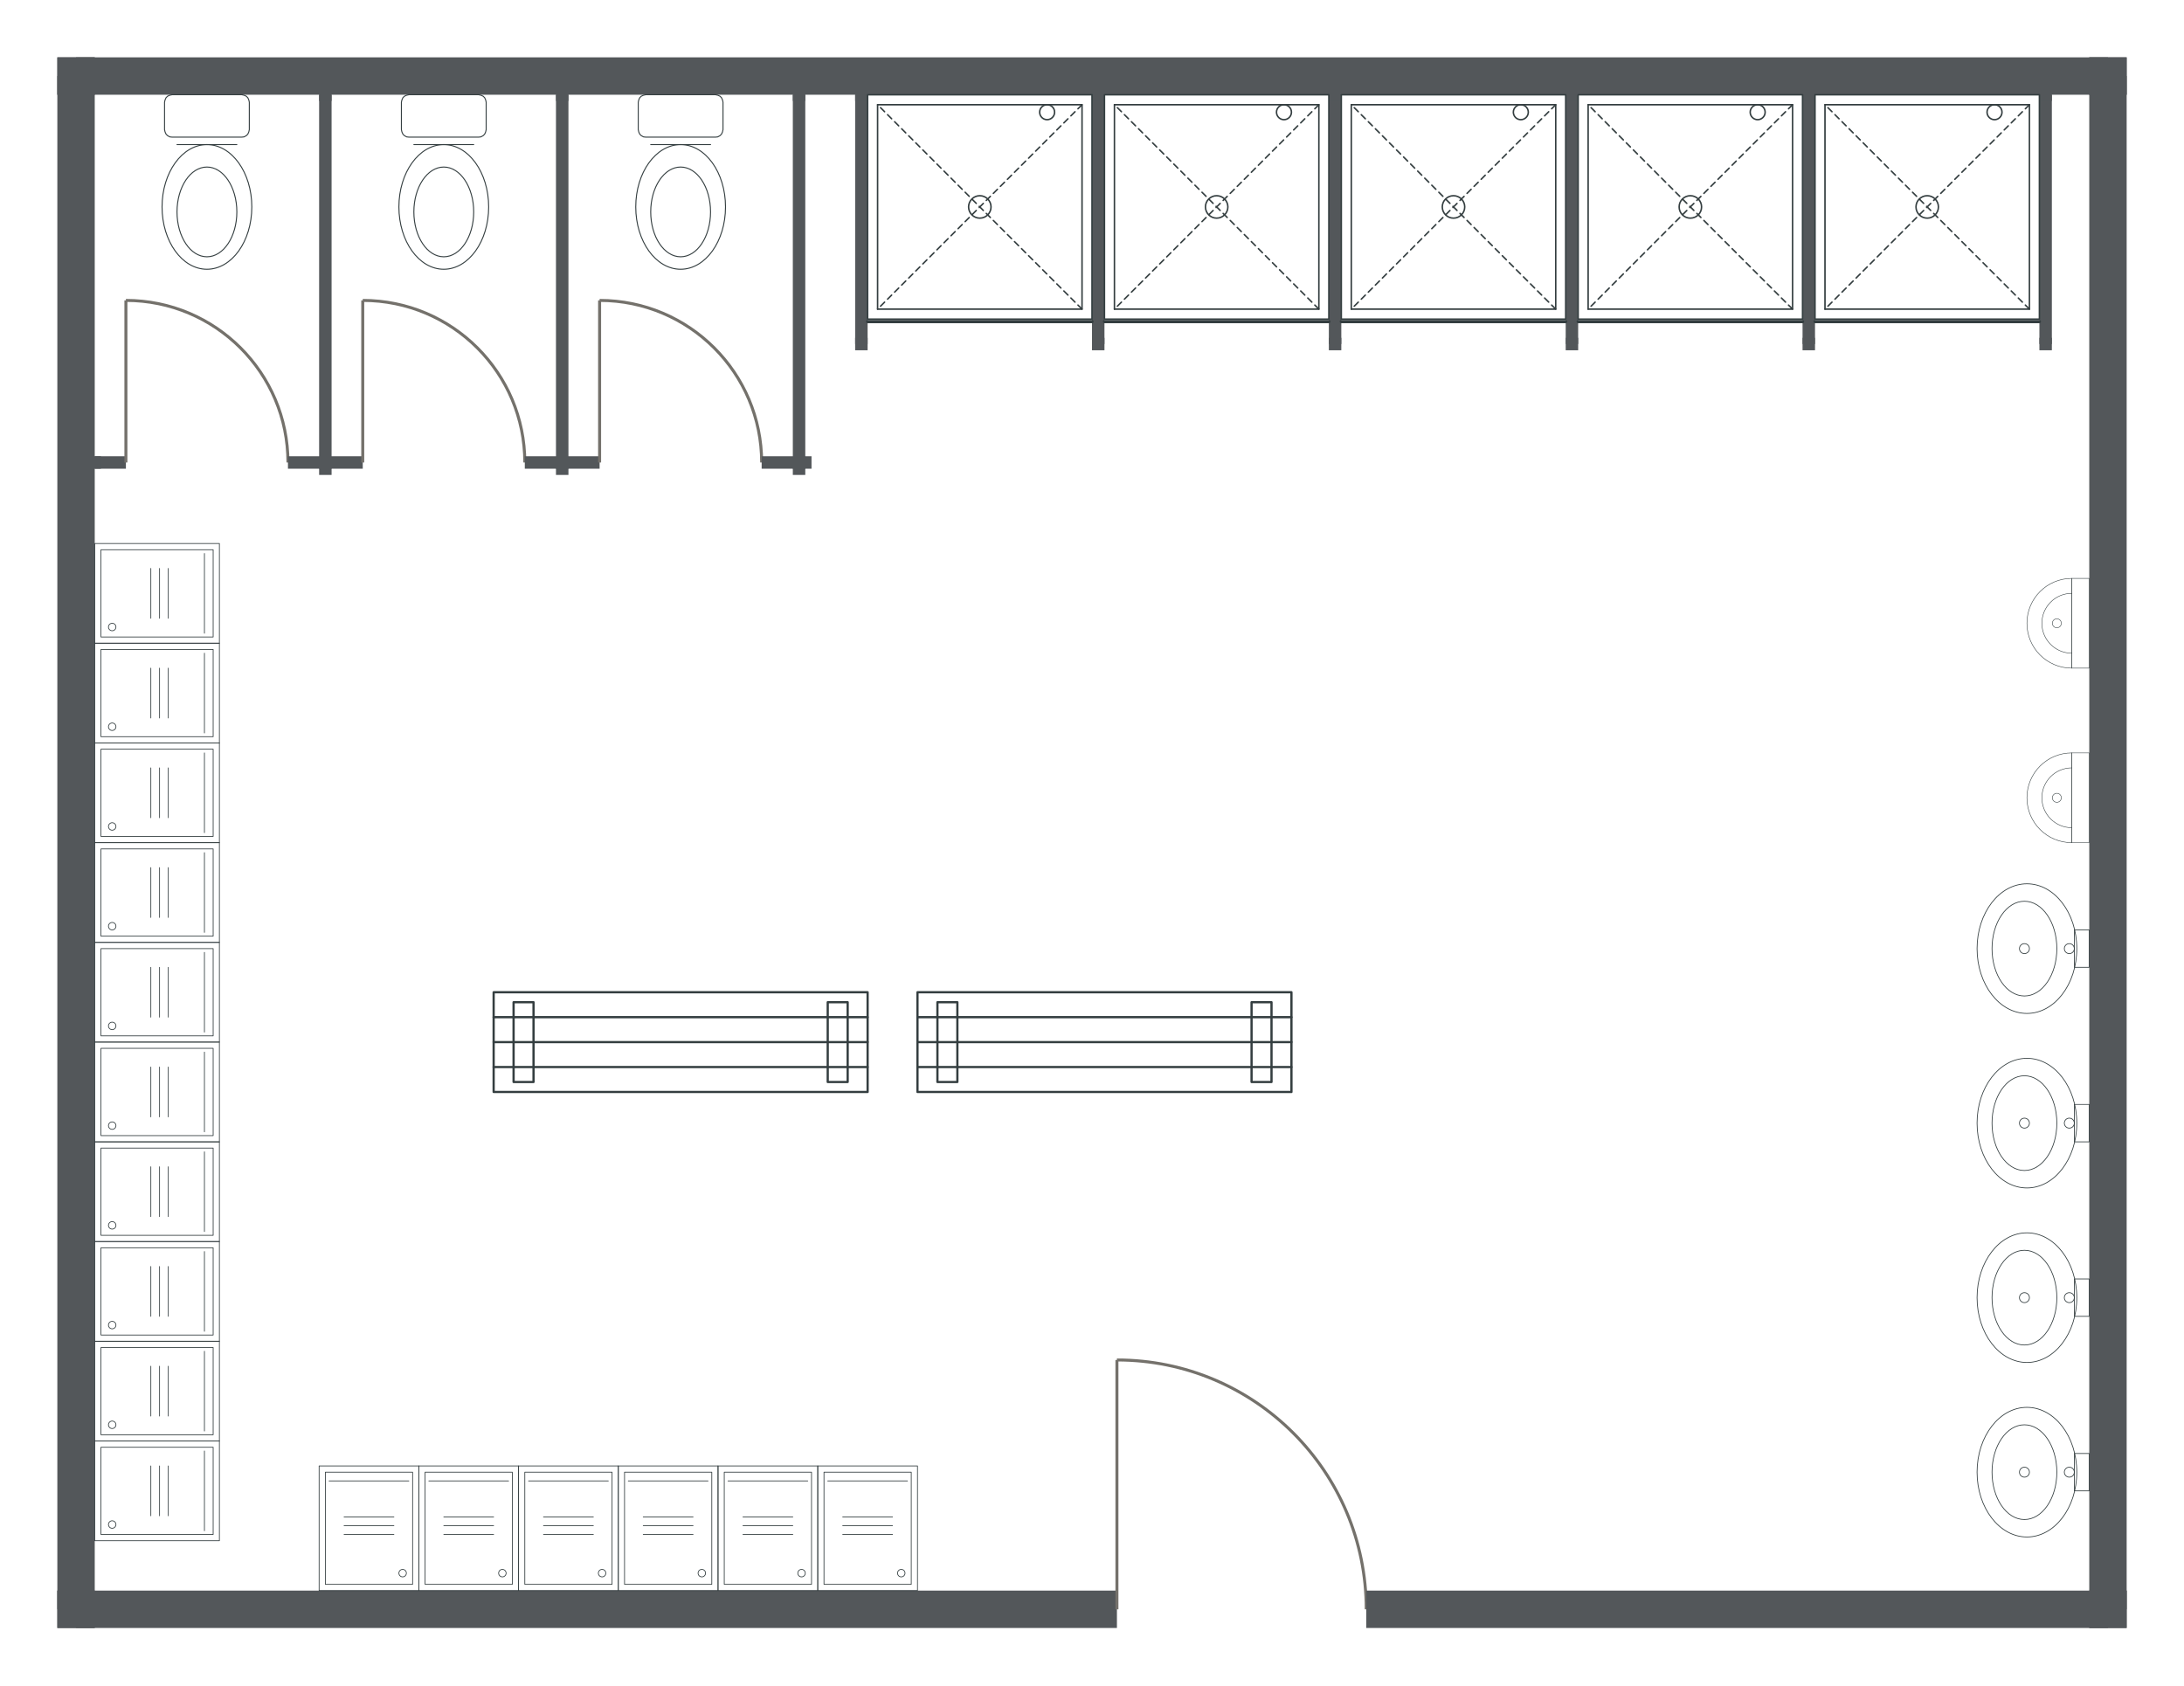
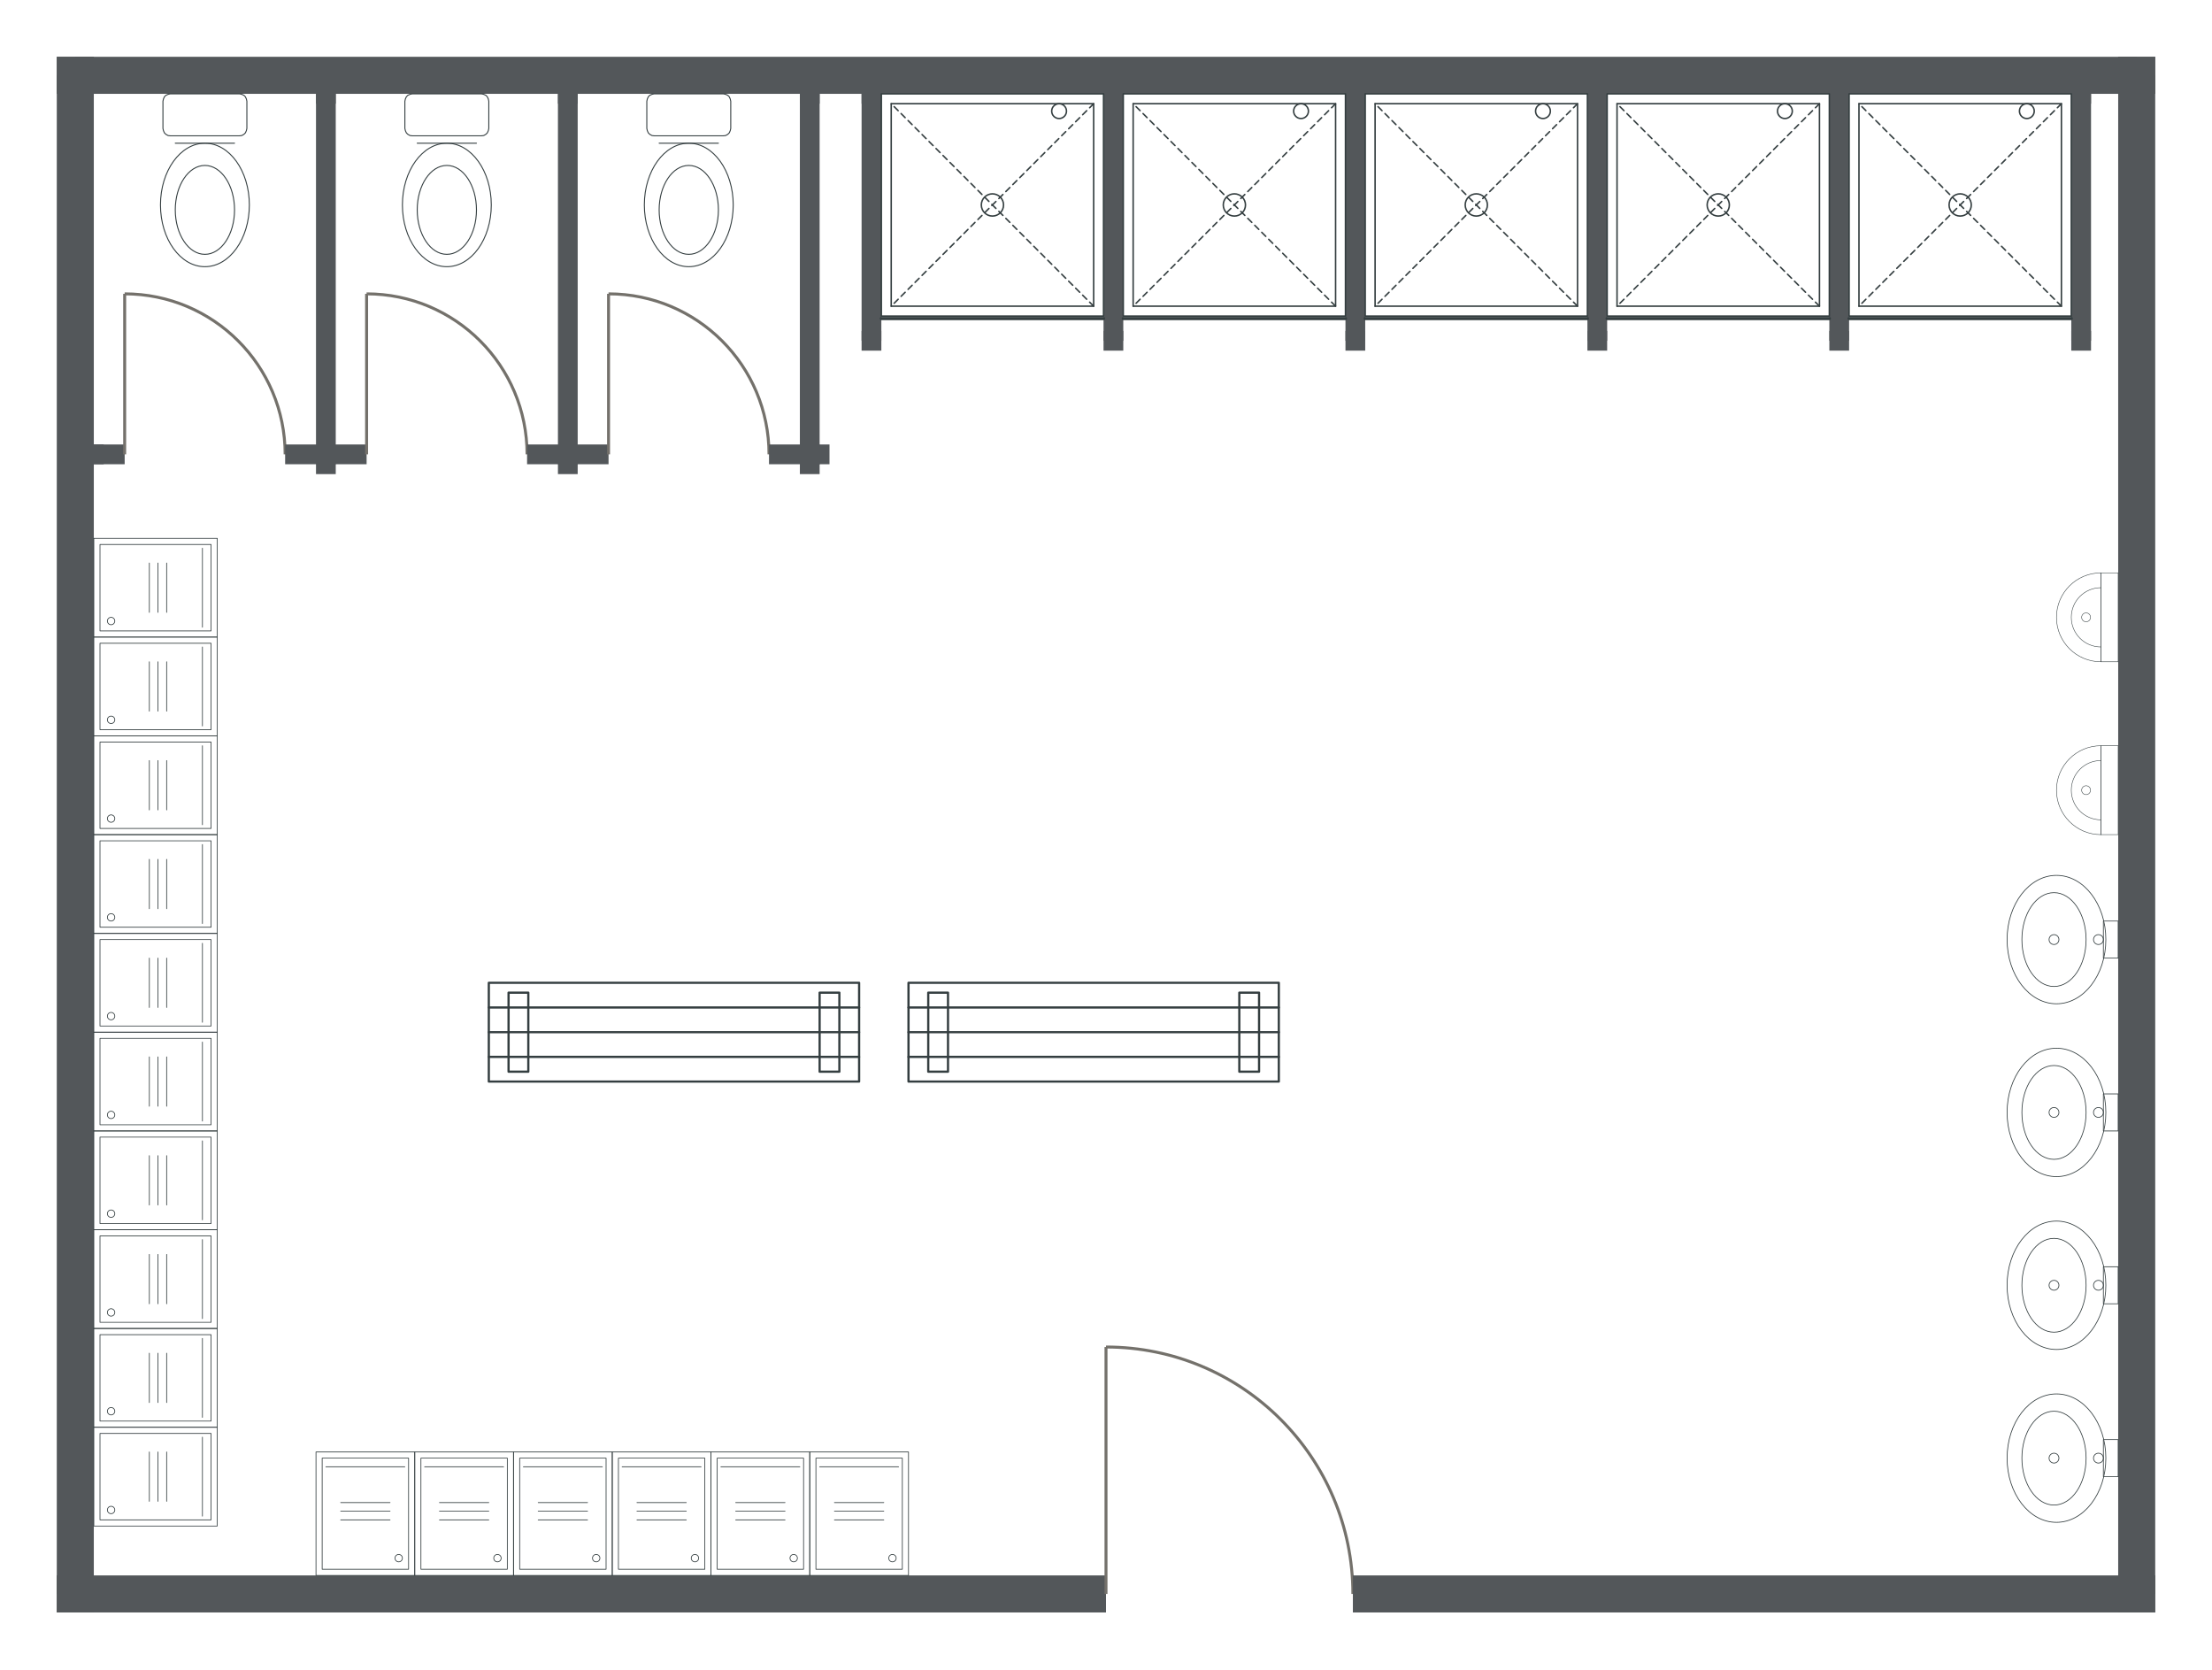
- <svg xmlns="http://www.w3.org/2000/svg" viewBox="-0.23 -6.53 8.76 6.76" style="width:100%;height:142px;display:block;background:#f4efe3;border-radius:4px" role="img" aria-label="Planta arquitectónica">
+ <svg xmlns="http://www.w3.org/2000/svg" viewBox="-0.23 -6.53 8.96 6.76" style="width:100%;height:142px;display:block;background:#f4efe3;border-radius:4px" role="img" aria-label="Planta arquitectónica">
  <line x1="0.075" y1="-0.075" x2="0.075" y2="-6.225" stroke="#53575a" stroke-width="0.15" stroke-linecap="butt" />
  <rect x="0" y="-0.15" width="0.15" height="0.15" fill="#53575a" />
  <rect x="0" y="-6.3" width="0.15" height="0.15" fill="#53575a" />
-   <line x1="8.225" y1="-0.075" x2="8.225" y2="-6.225" stroke="#53575a" stroke-width="0.15" stroke-linecap="butt" />
-   <rect x="8.15" y="-0.15" width="0.15" height="0.15" fill="#53575a" />
-   <rect x="8.15" y="-6.3" width="0.15" height="0.15" fill="#53575a" />
+   <line x1="8.425" y1="-0.075" x2="8.425" y2="-6.225" stroke="#53575a" stroke-width="0.15" stroke-linecap="butt" />
+   <rect x="8.35" y="-0.15" width="0.15" height="0.15" fill="#53575a" />
+   <rect x="8.35" y="-6.3" width="0.15" height="0.15" fill="#53575a" />
  <line x1="0.075" y1="-0.075" x2="4.25" y2="-0.075" stroke="#53575a" stroke-width="0.15" stroke-linecap="butt" />
  <g transform="translate(4.25 -0.075) rotate(0)" stroke="#74716b" stroke-width=".012" fill="none">
    <path d="M0 0 V-1 M0 -1 A1 1 0 0 1 1 0" />
  </g>
-   <line x1="5.25" y1="-0.075" x2="8.225" y2="-0.075" stroke="#53575a" stroke-width="0.15" stroke-linecap="butt" />
+   <line x1="5.25" y1="-0.075" x2="8.425" y2="-0.075" stroke="#53575a" stroke-width="0.15" stroke-linecap="butt" />
  <rect x="0" y="-0.15" width="0.15" height="0.15" fill="#53575a" />
-   <rect x="8.15" y="-0.15" width="0.15" height="0.15" fill="#53575a" />
-   <line x1="0.075" y1="-6.225" x2="8.225" y2="-6.225" stroke="#53575a" stroke-width="0.15" stroke-linecap="butt" />
+   <rect x="8.35" y="-0.15" width="0.15" height="0.15" fill="#53575a" />
+   <line x1="0.075" y1="-6.225" x2="8.425" y2="-6.225" stroke="#53575a" stroke-width="0.15" stroke-linecap="butt" />
  <rect x="0" y="-6.3" width="0.15" height="0.15" fill="#53575a" />
-   <rect x="8.15" y="-6.3" width="0.15" height="0.15" fill="#53575a" />
-   <line x1="1.075" y1="-4.65" x2="1.075" y2="-6.15" stroke="#53575a" stroke-width="0.05" stroke-linecap="butt" />
-   <rect x="1.05" y="-4.675" width="0.05" height="0.05" fill="#53575a" />
-   <rect x="1.05" y="-6.175" width="0.05" height="0.05" fill="#53575a" />
-   <line x1="2.025" y1="-4.65" x2="2.025" y2="-6.15" stroke="#53575a" stroke-width="0.05" stroke-linecap="butt" />
-   <rect x="2" y="-4.675" width="0.05" height="0.05" fill="#53575a" />
-   <rect x="2" y="-6.175" width="0.05" height="0.05" fill="#53575a" />
-   <line x1="2.975" y1="-4.65" x2="2.975" y2="-6.15" stroke="#53575a" stroke-width="0.05" stroke-linecap="butt" />
-   <rect x="2.95" y="-4.675" width="0.05" height="0.05" fill="#53575a" />
-   <rect x="2.95" y="-6.175" width="0.05" height="0.05" fill="#53575a" />
-   <line x1="0.15" y1="-4.675" x2="0.275" y2="-4.675" stroke="#53575a" stroke-width="0.05" stroke-linecap="butt" />
-   <g transform="translate(0.275 -4.675) rotate(0)" stroke="#74716b" stroke-width=".012" fill="none">
+   <rect x="8.35" y="-6.3" width="0.15" height="0.15" fill="#53575a" />
+   <line x1="1.09" y1="-4.65" x2="1.09" y2="-6.15" stroke="#53575a" stroke-width="0.08" stroke-linecap="butt" />
+   <rect x="1.05" y="-4.69" width="0.08" height="0.08" fill="#53575a" />
+   <rect x="1.05" y="-6.19" width="0.08" height="0.08" fill="#53575a" />
+   <line x1="2.07" y1="-4.65" x2="2.07" y2="-6.15" stroke="#53575a" stroke-width="0.08" stroke-linecap="butt" />
+   <rect x="2.03" y="-4.69" width="0.08" height="0.08" fill="#53575a" />
+   <rect x="2.03" y="-6.19" width="0.08" height="0.08" fill="#53575a" />
+   <line x1="3.05" y1="-4.65" x2="3.05" y2="-6.15" stroke="#53575a" stroke-width="0.08" stroke-linecap="butt" />
+   <rect x="3.01" y="-4.69" width="0.08" height="0.08" fill="#53575a" />
+   <rect x="3.01" y="-6.19" width="0.08" height="0.08" fill="#53575a" />
+   <line x1="0.15" y1="-4.69" x2="0.275" y2="-4.69" stroke="#53575a" stroke-width="0.08" stroke-linecap="butt" />
+   <g transform="translate(0.275 -4.69) rotate(0)" stroke="#74716b" stroke-width=".012" fill="none">
    <path d="M0 0 V-0.65 M0 -0.65 A0.65 0.65 0 0 1 0.65 0" />
  </g>
-   <line x1="0.925" y1="-4.675" x2="1.225" y2="-4.675" stroke="#53575a" stroke-width="0.05" stroke-linecap="butt" />
-   <g transform="translate(1.225 -4.675) rotate(0)" stroke="#74716b" stroke-width=".012" fill="none">
+   <line x1="0.925" y1="-4.69" x2="1.255" y2="-4.69" stroke="#53575a" stroke-width="0.08" stroke-linecap="butt" />
+   <g transform="translate(1.255 -4.69) rotate(0)" stroke="#74716b" stroke-width=".012" fill="none">
    <path d="M0 0 V-0.65 M0 -0.65 A0.65 0.65 0 0 1 0.65 0" />
  </g>
-   <line x1="1.875" y1="-4.675" x2="2.175" y2="-4.675" stroke="#53575a" stroke-width="0.05" stroke-linecap="butt" />
-   <g transform="translate(2.175 -4.675) rotate(0)" stroke="#74716b" stroke-width=".012" fill="none">
+   <line x1="1.905" y1="-4.69" x2="2.235" y2="-4.69" stroke="#53575a" stroke-width="0.08" stroke-linecap="butt" />
+   <g transform="translate(2.235 -4.69) rotate(0)" stroke="#74716b" stroke-width=".012" fill="none">
    <path d="M0 0 V-0.65 M0 -0.65 A0.65 0.65 0 0 1 0.65 0" />
  </g>
-   <line x1="2.825" y1="-4.675" x2="3" y2="-4.675" stroke="#53575a" stroke-width="0.05" stroke-linecap="butt" />
-   <rect x="0.125" y="-4.7" width="0.05" height="0.05" fill="#53575a" />
-   <rect x="2.975" y="-4.7" width="0.05" height="0.05" fill="#53575a" />
-   <line x1="3.225" y1="-5.15" x2="3.225" y2="-6.15" stroke="#53575a" stroke-width="0.05" stroke-linecap="butt" />
-   <rect x="3.2" y="-5.175" width="0.05" height="0.05" fill="#53575a" />
-   <rect x="3.2" y="-6.175" width="0.05" height="0.05" fill="#53575a" />
-   <line x1="4.175" y1="-5.15" x2="4.175" y2="-6.15" stroke="#53575a" stroke-width="0.05" stroke-linecap="butt" />
-   <rect x="4.15" y="-5.175" width="0.05" height="0.05" fill="#53575a" />
-   <rect x="4.15" y="-6.175" width="0.05" height="0.05" fill="#53575a" />
-   <line x1="5.125" y1="-5.15" x2="5.125" y2="-6.15" stroke="#53575a" stroke-width="0.05" stroke-linecap="butt" />
-   <rect x="5.1" y="-5.175" width="0.05" height="0.05" fill="#53575a" />
-   <rect x="5.1" y="-6.175" width="0.05" height="0.05" fill="#53575a" />
-   <line x1="6.075" y1="-5.15" x2="6.075" y2="-6.15" stroke="#53575a" stroke-width="0.05" stroke-linecap="butt" />
-   <rect x="6.05" y="-5.175" width="0.05" height="0.05" fill="#53575a" />
-   <rect x="6.05" y="-6.175" width="0.05" height="0.05" fill="#53575a" />
-   <line x1="7.025" y1="-5.15" x2="7.025" y2="-6.15" stroke="#53575a" stroke-width="0.05" stroke-linecap="butt" />
-   <rect x="7" y="-5.175" width="0.05" height="0.05" fill="#53575a" />
-   <rect x="7" y="-6.175" width="0.05" height="0.05" fill="#53575a" />
-   <line x1="7.975" y1="-5.15" x2="7.975" y2="-6.15" stroke="#53575a" stroke-width="0.05" stroke-linecap="butt" />
-   <rect x="7.95" y="-5.175" width="0.05" height="0.05" fill="#53575a" />
-   <rect x="7.95" y="-6.175" width="0.05" height="0.05" fill="#53575a" />
+   <line x1="2.885" y1="-4.69" x2="3.09" y2="-4.69" stroke="#53575a" stroke-width="0.08" stroke-linecap="butt" />
+   <rect x="0.11" y="-4.73" width="0.08" height="0.08" fill="#53575a" />
+   <rect x="3.05" y="-4.73" width="0.08" height="0.08" fill="#53575a" />
+   <line x1="3.3" y1="-5.15" x2="3.3" y2="-6.15" stroke="#53575a" stroke-width="0.08" stroke-linecap="butt" />
+   <rect x="3.26" y="-5.19" width="0.08" height="0.08" fill="#53575a" />
+   <rect x="3.26" y="-6.19" width="0.08" height="0.08" fill="#53575a" />
+   <line x1="4.28" y1="-5.15" x2="4.28" y2="-6.15" stroke="#53575a" stroke-width="0.08" stroke-linecap="butt" />
+   <rect x="4.24" y="-5.19" width="0.08" height="0.08" fill="#53575a" />
+   <rect x="4.24" y="-6.19" width="0.08" height="0.08" fill="#53575a" />
+   <line x1="5.26" y1="-5.15" x2="5.26" y2="-6.15" stroke="#53575a" stroke-width="0.08" stroke-linecap="butt" />
+   <rect x="5.22" y="-5.19" width="0.08" height="0.08" fill="#53575a" />
+   <rect x="5.22" y="-6.19" width="0.08" height="0.08" fill="#53575a" />
+   <line x1="6.24" y1="-5.15" x2="6.24" y2="-6.15" stroke="#53575a" stroke-width="0.08" stroke-linecap="butt" />
+   <rect x="6.2" y="-5.19" width="0.08" height="0.08" fill="#53575a" />
+   <rect x="6.2" y="-6.19" width="0.08" height="0.08" fill="#53575a" />
+   <line x1="7.22" y1="-5.15" x2="7.22" y2="-6.15" stroke="#53575a" stroke-width="0.08" stroke-linecap="butt" />
+   <rect x="7.18" y="-5.19" width="0.08" height="0.08" fill="#53575a" />
+   <rect x="7.18" y="-6.19" width="0.08" height="0.08" fill="#53575a" />
+   <line x1="8.2" y1="-5.15" x2="8.2" y2="-6.15" stroke="#53575a" stroke-width="0.08" stroke-linecap="butt" />
+   <rect x="8.16" y="-5.19" width="0.08" height="0.08" fill="#53575a" />
+   <rect x="8.16" y="-6.19" width="0.08" height="0.08" fill="#53575a" />
  <g transform="translate(0.8 -6.15) rotate(-180)" color="#343e40">
    <g fill="none" stroke="currentColor" stroke-width="0.004" stroke-linecap="round" stroke-linejoin="round" vector-effect="non-scaling-stroke">
      <polygon points="0.34,0 0.349,-0.002 0.358,-0.006 0.364,-0.012 0.368,-0.021 0.37,-0.03 0.37,-0.14 0.368,-0.149 0.364,-0.158 0.358,-0.164 0.349,-0.169 0.34,-0.17 0.06,-0.17 0.051,-0.169 0.042,-0.164 0.036,-0.158 0.032,-0.149 0.03,-0.14 0.03,-0.03 0.032,-0.021 0.036,-0.012 0.042,-0.006 0.051,-0.002 0.06,0" />
      <ellipse cx="0.2" cy="-0.45" rx="0.18" ry="0.25" transform="rotate(0.000 0.2 -0.45)" />
      <ellipse cx="0.2" cy="-0.47" rx="0.12" ry="0.18" transform="rotate(0.000 0.2 -0.47)" />
      <line x1="0.08" y1="-0.2" x2="0.32" y2="-0.2" />
    </g>
  </g>
-   <g transform="translate(1.75 -6.15) rotate(-180)" color="#343e40">
+   <g transform="translate(1.78 -6.15) rotate(-180)" color="#343e40">
    <g fill="none" stroke="currentColor" stroke-width="0.004" stroke-linecap="round" stroke-linejoin="round" vector-effect="non-scaling-stroke">
      <polygon points="0.34,0 0.349,-0.002 0.358,-0.006 0.364,-0.012 0.368,-0.021 0.37,-0.03 0.37,-0.14 0.368,-0.149 0.364,-0.158 0.358,-0.164 0.349,-0.169 0.34,-0.17 0.06,-0.17 0.051,-0.169 0.042,-0.164 0.036,-0.158 0.032,-0.149 0.03,-0.14 0.03,-0.03 0.032,-0.021 0.036,-0.012 0.042,-0.006 0.051,-0.002 0.06,0" />
      <ellipse cx="0.2" cy="-0.45" rx="0.18" ry="0.25" transform="rotate(0.000 0.2 -0.45)" />
      <ellipse cx="0.2" cy="-0.47" rx="0.12" ry="0.18" transform="rotate(0.000 0.2 -0.47)" />
      <line x1="0.08" y1="-0.2" x2="0.32" y2="-0.2" />
    </g>
  </g>
-   <g transform="translate(2.7 -6.15) rotate(-180)" color="#343e40">
+   <g transform="translate(2.76 -6.15) rotate(-180)" color="#343e40">
    <g fill="none" stroke="currentColor" stroke-width="0.004" stroke-linecap="round" stroke-linejoin="round" vector-effect="non-scaling-stroke">
      <polygon points="0.34,0 0.349,-0.002 0.358,-0.006 0.364,-0.012 0.368,-0.021 0.37,-0.03 0.37,-0.14 0.368,-0.149 0.364,-0.158 0.358,-0.164 0.349,-0.169 0.34,-0.17 0.06,-0.17 0.051,-0.169 0.042,-0.164 0.036,-0.158 0.032,-0.149 0.03,-0.14 0.03,-0.03 0.032,-0.021 0.036,-0.012 0.042,-0.006 0.051,-0.002 0.06,0" />
      <ellipse cx="0.2" cy="-0.45" rx="0.18" ry="0.25" transform="rotate(0.000 0.2 -0.45)" />
      <ellipse cx="0.2" cy="-0.47" rx="0.12" ry="0.18" transform="rotate(0.000 0.2 -0.47)" />
      <line x1="0.08" y1="-0.2" x2="0.32" y2="-0.2" />
    </g>
  </g>
-   <g transform="translate(4.15 -6.15) rotate(-180)" color="#343e40">
-     <g fill="none" stroke="currentColor" stroke-width="0.006" stroke-linecap="round" stroke-linejoin="round" vector-effect="non-scaling-stroke">
-       <rect x="0" y="-0.9" width="0.9" height="0.9" />
-       <rect x="0.04" y="-0.86" width="0.82" height="0.82" />
-       <line x1="0.04" y1="-0.04" x2="0.86" y2="-0.86" stroke-dasharray="0.023 0.017" />
-       <line x1="0.04" y1="-0.86" x2="0.86" y2="-0.04" stroke-dasharray="0.023 0.017" />
-       <circle cx="0.45" cy="-0.45" r="0.045" />
-       <circle cx="0.18" cy="-0.07" r="0.03" />
-       <line x1="0" y1="-0.91" x2="0.9" y2="-0.91" stroke-width="0.013" />
-     </g>
-   </g>
-   <g transform="translate(5.1 -6.15) rotate(-180)" color="#343e40">
-     <g fill="none" stroke="currentColor" stroke-width="0.006" stroke-linecap="round" stroke-linejoin="round" vector-effect="non-scaling-stroke">
-       <rect x="0" y="-0.9" width="0.9" height="0.9" />
-       <rect x="0.04" y="-0.86" width="0.82" height="0.82" />
-       <line x1="0.04" y1="-0.04" x2="0.86" y2="-0.86" stroke-dasharray="0.023 0.017" />
-       <line x1="0.04" y1="-0.86" x2="0.86" y2="-0.04" stroke-dasharray="0.023 0.017" />
-       <circle cx="0.45" cy="-0.45" r="0.045" />
-       <circle cx="0.18" cy="-0.07" r="0.03" />
-       <line x1="0" y1="-0.91" x2="0.9" y2="-0.91" stroke-width="0.013" />
-     </g>
-   </g>
-   <g transform="translate(6.05 -6.15) rotate(-180)" color="#343e40">
-     <g fill="none" stroke="currentColor" stroke-width="0.006" stroke-linecap="round" stroke-linejoin="round" vector-effect="non-scaling-stroke">
-       <rect x="0" y="-0.9" width="0.9" height="0.9" />
-       <rect x="0.04" y="-0.86" width="0.82" height="0.82" />
-       <line x1="0.04" y1="-0.04" x2="0.86" y2="-0.86" stroke-dasharray="0.023 0.017" />
-       <line x1="0.04" y1="-0.86" x2="0.86" y2="-0.04" stroke-dasharray="0.023 0.017" />
-       <circle cx="0.45" cy="-0.45" r="0.045" />
-       <circle cx="0.18" cy="-0.07" r="0.03" />
-       <line x1="0" y1="-0.91" x2="0.9" y2="-0.91" stroke-width="0.013" />
-     </g>
-   </g>
-   <g transform="translate(7 -6.15) rotate(-180)" color="#343e40">
-     <g fill="none" stroke="currentColor" stroke-width="0.006" stroke-linecap="round" stroke-linejoin="round" vector-effect="non-scaling-stroke">
-       <rect x="0" y="-0.9" width="0.9" height="0.9" />
-       <rect x="0.04" y="-0.86" width="0.82" height="0.82" />
-       <line x1="0.04" y1="-0.04" x2="0.86" y2="-0.86" stroke-dasharray="0.023 0.017" />
-       <line x1="0.04" y1="-0.86" x2="0.86" y2="-0.04" stroke-dasharray="0.023 0.017" />
-       <circle cx="0.45" cy="-0.45" r="0.045" />
-       <circle cx="0.18" cy="-0.07" r="0.03" />
-       <line x1="0" y1="-0.91" x2="0.9" y2="-0.91" stroke-width="0.013" />
-     </g>
-   </g>
-   <g transform="translate(7.95 -6.15) rotate(-180)" color="#343e40">
-     <g fill="none" stroke="currentColor" stroke-width="0.006" stroke-linecap="round" stroke-linejoin="round" vector-effect="non-scaling-stroke">
-       <rect x="0" y="-0.9" width="0.9" height="0.9" />
-       <rect x="0.04" y="-0.86" width="0.82" height="0.82" />
-       <line x1="0.04" y1="-0.04" x2="0.86" y2="-0.86" stroke-dasharray="0.023 0.017" />
-       <line x1="0.04" y1="-0.86" x2="0.86" y2="-0.04" stroke-dasharray="0.023 0.017" />
-       <circle cx="0.45" cy="-0.45" r="0.045" />
-       <circle cx="0.18" cy="-0.07" r="0.03" />
-       <line x1="0" y1="-0.91" x2="0.9" y2="-0.91" stroke-width="0.013" />
-     </g>
-   </g>
-   <g transform="translate(8.15 -3.15) rotate(-90)" color="#343e40">
+   <g transform="translate(4.24 -6.15) rotate(-180)" color="#343e40">
+     <g fill="none" stroke="currentColor" stroke-width="0.006" stroke-linecap="round" stroke-linejoin="round" vector-effect="non-scaling-stroke">
+       <rect x="0" y="-0.9" width="0.9" height="0.9" />
+       <rect x="0.04" y="-0.86" width="0.82" height="0.82" />
+       <line x1="0.04" y1="-0.04" x2="0.86" y2="-0.86" stroke-dasharray="0.023 0.017" />
+       <line x1="0.04" y1="-0.86" x2="0.86" y2="-0.04" stroke-dasharray="0.023 0.017" />
+       <circle cx="0.45" cy="-0.45" r="0.045" />
+       <circle cx="0.18" cy="-0.07" r="0.03" />
+       <line x1="0" y1="-0.91" x2="0.9" y2="-0.91" stroke-width="0.013" />
+     </g>
+   </g>
+   <g transform="translate(5.22 -6.15) rotate(-180)" color="#343e40">
+     <g fill="none" stroke="currentColor" stroke-width="0.006" stroke-linecap="round" stroke-linejoin="round" vector-effect="non-scaling-stroke">
+       <rect x="0" y="-0.9" width="0.9" height="0.9" />
+       <rect x="0.04" y="-0.86" width="0.82" height="0.82" />
+       <line x1="0.04" y1="-0.04" x2="0.86" y2="-0.86" stroke-dasharray="0.023 0.017" />
+       <line x1="0.04" y1="-0.86" x2="0.86" y2="-0.04" stroke-dasharray="0.023 0.017" />
+       <circle cx="0.45" cy="-0.45" r="0.045" />
+       <circle cx="0.18" cy="-0.07" r="0.03" />
+       <line x1="0" y1="-0.91" x2="0.9" y2="-0.91" stroke-width="0.013" />
+     </g>
+   </g>
+   <g transform="translate(6.2 -6.15) rotate(-180)" color="#343e40">
+     <g fill="none" stroke="currentColor" stroke-width="0.006" stroke-linecap="round" stroke-linejoin="round" vector-effect="non-scaling-stroke">
+       <rect x="0" y="-0.9" width="0.9" height="0.9" />
+       <rect x="0.04" y="-0.86" width="0.82" height="0.82" />
+       <line x1="0.04" y1="-0.04" x2="0.86" y2="-0.86" stroke-dasharray="0.023 0.017" />
+       <line x1="0.04" y1="-0.86" x2="0.86" y2="-0.04" stroke-dasharray="0.023 0.017" />
+       <circle cx="0.45" cy="-0.45" r="0.045" />
+       <circle cx="0.18" cy="-0.07" r="0.03" />
+       <line x1="0" y1="-0.91" x2="0.9" y2="-0.91" stroke-width="0.013" />
+     </g>
+   </g>
+   <g transform="translate(7.18 -6.15) rotate(-180)" color="#343e40">
+     <g fill="none" stroke="currentColor" stroke-width="0.006" stroke-linecap="round" stroke-linejoin="round" vector-effect="non-scaling-stroke">
+       <rect x="0" y="-0.9" width="0.9" height="0.9" />
+       <rect x="0.04" y="-0.86" width="0.82" height="0.82" />
+       <line x1="0.04" y1="-0.04" x2="0.86" y2="-0.86" stroke-dasharray="0.023 0.017" />
+       <line x1="0.04" y1="-0.86" x2="0.86" y2="-0.04" stroke-dasharray="0.023 0.017" />
+       <circle cx="0.45" cy="-0.45" r="0.045" />
+       <circle cx="0.18" cy="-0.07" r="0.03" />
+       <line x1="0" y1="-0.91" x2="0.9" y2="-0.91" stroke-width="0.013" />
+     </g>
+   </g>
+   <g transform="translate(8.16 -6.15) rotate(-180)" color="#343e40">
+     <g fill="none" stroke="currentColor" stroke-width="0.006" stroke-linecap="round" stroke-linejoin="round" vector-effect="non-scaling-stroke">
+       <rect x="0" y="-0.9" width="0.9" height="0.9" />
+       <rect x="0.04" y="-0.86" width="0.82" height="0.82" />
+       <line x1="0.04" y1="-0.04" x2="0.86" y2="-0.86" stroke-dasharray="0.023 0.017" />
+       <line x1="0.04" y1="-0.86" x2="0.86" y2="-0.04" stroke-dasharray="0.023 0.017" />
+       <circle cx="0.45" cy="-0.45" r="0.045" />
+       <circle cx="0.18" cy="-0.07" r="0.03" />
+       <line x1="0" y1="-0.91" x2="0.9" y2="-0.91" stroke-width="0.013" />
+     </g>
+   </g>
+   <g transform="translate(8.35 -3.15) rotate(-90)" color="#343e40">
    <g fill="none" stroke="currentColor" stroke-width="0.002" stroke-linecap="round" stroke-linejoin="round" vector-effect="non-scaling-stroke">
      <rect x="0" y="-0.07" width="0.36" height="0.07" />
      <path d="M0.36,-0.07 A0.18 0.18 0 0 0 0,-0.07" />
      <path d="M0.3,-0.07 A0.12 0.12 0 0 0 0.06,-0.07" />
      <line x1="0" y1="-0.07" x2="0.36" y2="-0.07" />
      <circle cx="0.18" cy="-0.13" r="0.018" />
    </g>
  </g>
-   <g transform="translate(8.15 -3.85) rotate(-90)" color="#343e40">
+   <g transform="translate(8.35 -3.85) rotate(-90)" color="#343e40">
    <g fill="none" stroke="currentColor" stroke-width="0.002" stroke-linecap="round" stroke-linejoin="round" vector-effect="non-scaling-stroke">
      <rect x="0" y="-0.07" width="0.36" height="0.07" />
      <path d="M0.36,-0.07 A0.18 0.18 0 0 0 0,-0.07" />
      <path d="M0.3,-0.07 A0.12 0.12 0 0 0 0.06,-0.07" />
      <line x1="0" y1="-0.07" x2="0.36" y2="-0.07" />
      <circle cx="0.18" cy="-0.13" r="0.018" />
    </g>
  </g>
-   <g transform="translate(8.15 -0.35) rotate(-90)" color="#343e40">
+   <g transform="translate(8.35 -0.35) rotate(-90)" color="#343e40">
    <g fill="none" stroke="currentColor" stroke-width="0.003" stroke-linecap="round" stroke-linejoin="round" vector-effect="non-scaling-stroke">
      <rect x="0.2" y="-0.06" width="0.15" height="0.06" />
      <ellipse cx="0.275" cy="-0.25" rx="0.26" ry="0.2" transform="rotate(0.000 0.275 -0.25)" />
      <ellipse cx="0.275" cy="-0.26" rx="0.19" ry="0.13" transform="rotate(0.000 0.275 -0.26)" />
      <circle cx="0.275" cy="-0.26" r="0.02" />
      <circle cx="0.275" cy="-0.08" r="0.02" />
    </g>
  </g>
-   <g transform="translate(8.15 -1.05) rotate(-90)" color="#343e40">
+   <g transform="translate(8.35 -1.05) rotate(-90)" color="#343e40">
    <g fill="none" stroke="currentColor" stroke-width="0.003" stroke-linecap="round" stroke-linejoin="round" vector-effect="non-scaling-stroke">
      <rect x="0.2" y="-0.06" width="0.15" height="0.06" />
      <ellipse cx="0.275" cy="-0.25" rx="0.26" ry="0.2" transform="rotate(0.000 0.275 -0.25)" />
      <ellipse cx="0.275" cy="-0.26" rx="0.19" ry="0.13" transform="rotate(0.000 0.275 -0.26)" />
      <circle cx="0.275" cy="-0.26" r="0.02" />
      <circle cx="0.275" cy="-0.08" r="0.02" />
    </g>
  </g>
-   <g transform="translate(8.15 -1.75) rotate(-90)" color="#343e40">
+   <g transform="translate(8.35 -1.75) rotate(-90)" color="#343e40">
    <g fill="none" stroke="currentColor" stroke-width="0.003" stroke-linecap="round" stroke-linejoin="round" vector-effect="non-scaling-stroke">
      <rect x="0.2" y="-0.06" width="0.15" height="0.06" />
      <ellipse cx="0.275" cy="-0.25" rx="0.26" ry="0.2" transform="rotate(0.000 0.275 -0.25)" />
      <ellipse cx="0.275" cy="-0.26" rx="0.19" ry="0.13" transform="rotate(0.000 0.275 -0.26)" />
      <circle cx="0.275" cy="-0.26" r="0.02" />
      <circle cx="0.275" cy="-0.08" r="0.02" />
    </g>
  </g>
-   <g transform="translate(8.15 -2.45) rotate(-90)" color="#343e40">
+   <g transform="translate(8.35 -2.45) rotate(-90)" color="#343e40">
    <g fill="none" stroke="currentColor" stroke-width="0.003" stroke-linecap="round" stroke-linejoin="round" vector-effect="non-scaling-stroke">
      <rect x="0.2" y="-0.06" width="0.15" height="0.06" />
      <ellipse cx="0.275" cy="-0.25" rx="0.26" ry="0.2" transform="rotate(0.000 0.275 -0.25)" />
      <ellipse cx="0.275" cy="-0.26" rx="0.19" ry="0.13" transform="rotate(0.000 0.275 -0.26)" />
      <circle cx="0.275" cy="-0.26" r="0.02" />
      <circle cx="0.275" cy="-0.08" r="0.02" />
    </g>
  </g>
  <g transform="translate(0.15 -0.75) rotate(-270)" color="#343e40">
    <g fill="none" stroke="currentColor" stroke-width="0.003" stroke-linecap="round" stroke-linejoin="round" vector-effect="non-scaling-stroke">
      <rect x="0" y="-0.5" width="0.4" height="0.5" />
      <rect x="0.025" y="-0.475" width="0.35" height="0.45" />
      <line x1="0.04" y1="-0.44" x2="0.36" y2="-0.44" />
      <circle cx="0.335" cy="-0.07" r="0.015" />
      <line x1="0.1" y1="-0.225" x2="0.3" y2="-0.225" />
      <line x1="0.1" y1="-0.26" x2="0.3" y2="-0.26" />
      <line x1="0.1" y1="-0.295" x2="0.3" y2="-0.295" />
    </g>
  </g>
  <g transform="translate(0.15 -1.15) rotate(-270)" color="#343e40">
    <g fill="none" stroke="currentColor" stroke-width="0.003" stroke-linecap="round" stroke-linejoin="round" vector-effect="non-scaling-stroke">
      <rect x="0" y="-0.5" width="0.4" height="0.5" />
      <rect x="0.025" y="-0.475" width="0.35" height="0.45" />
      <line x1="0.04" y1="-0.44" x2="0.36" y2="-0.44" />
      <circle cx="0.335" cy="-0.07" r="0.015" />
      <line x1="0.1" y1="-0.225" x2="0.3" y2="-0.225" />
      <line x1="0.1" y1="-0.26" x2="0.3" y2="-0.26" />
      <line x1="0.1" y1="-0.295" x2="0.3" y2="-0.295" />
    </g>
  </g>
  <g transform="translate(0.15 -1.55) rotate(-270)" color="#343e40">
    <g fill="none" stroke="currentColor" stroke-width="0.003" stroke-linecap="round" stroke-linejoin="round" vector-effect="non-scaling-stroke">
      <rect x="0" y="-0.5" width="0.4" height="0.5" />
      <rect x="0.025" y="-0.475" width="0.35" height="0.45" />
      <line x1="0.04" y1="-0.44" x2="0.36" y2="-0.44" />
      <circle cx="0.335" cy="-0.07" r="0.015" />
      <line x1="0.1" y1="-0.225" x2="0.3" y2="-0.225" />
      <line x1="0.1" y1="-0.26" x2="0.3" y2="-0.26" />
      <line x1="0.1" y1="-0.295" x2="0.3" y2="-0.295" />
    </g>
  </g>
  <g transform="translate(0.15 -1.95) rotate(-270)" color="#343e40">
    <g fill="none" stroke="currentColor" stroke-width="0.003" stroke-linecap="round" stroke-linejoin="round" vector-effect="non-scaling-stroke">
      <rect x="0" y="-0.5" width="0.4" height="0.5" />
      <rect x="0.025" y="-0.475" width="0.35" height="0.45" />
      <line x1="0.04" y1="-0.44" x2="0.36" y2="-0.44" />
      <circle cx="0.335" cy="-0.07" r="0.015" />
      <line x1="0.1" y1="-0.225" x2="0.3" y2="-0.225" />
      <line x1="0.1" y1="-0.26" x2="0.3" y2="-0.26" />
      <line x1="0.1" y1="-0.295" x2="0.3" y2="-0.295" />
    </g>
  </g>
  <g transform="translate(0.15 -2.35) rotate(-270)" color="#343e40">
    <g fill="none" stroke="currentColor" stroke-width="0.003" stroke-linecap="round" stroke-linejoin="round" vector-effect="non-scaling-stroke">
      <rect x="0" y="-0.5" width="0.4" height="0.5" />
      <rect x="0.025" y="-0.475" width="0.35" height="0.45" />
      <line x1="0.04" y1="-0.44" x2="0.36" y2="-0.44" />
      <circle cx="0.335" cy="-0.07" r="0.015" />
      <line x1="0.1" y1="-0.225" x2="0.3" y2="-0.225" />
      <line x1="0.1" y1="-0.26" x2="0.3" y2="-0.26" />
      <line x1="0.1" y1="-0.295" x2="0.3" y2="-0.295" />
    </g>
  </g>
  <g transform="translate(0.15 -2.75) rotate(-270)" color="#343e40">
    <g fill="none" stroke="currentColor" stroke-width="0.003" stroke-linecap="round" stroke-linejoin="round" vector-effect="non-scaling-stroke">
      <rect x="0" y="-0.5" width="0.4" height="0.5" />
      <rect x="0.025" y="-0.475" width="0.35" height="0.45" />
      <line x1="0.04" y1="-0.44" x2="0.36" y2="-0.44" />
      <circle cx="0.335" cy="-0.07" r="0.015" />
      <line x1="0.1" y1="-0.225" x2="0.3" y2="-0.225" />
      <line x1="0.1" y1="-0.26" x2="0.3" y2="-0.26" />
      <line x1="0.1" y1="-0.295" x2="0.3" y2="-0.295" />
    </g>
  </g>
  <g transform="translate(0.15 -3.15) rotate(-270)" color="#343e40">
    <g fill="none" stroke="currentColor" stroke-width="0.003" stroke-linecap="round" stroke-linejoin="round" vector-effect="non-scaling-stroke">
      <rect x="0" y="-0.5" width="0.4" height="0.5" />
      <rect x="0.025" y="-0.475" width="0.35" height="0.45" />
      <line x1="0.04" y1="-0.44" x2="0.36" y2="-0.44" />
      <circle cx="0.335" cy="-0.07" r="0.015" />
      <line x1="0.1" y1="-0.225" x2="0.3" y2="-0.225" />
      <line x1="0.1" y1="-0.26" x2="0.3" y2="-0.26" />
      <line x1="0.1" y1="-0.295" x2="0.3" y2="-0.295" />
    </g>
  </g>
  <g transform="translate(0.15 -3.55) rotate(-270)" color="#343e40">
    <g fill="none" stroke="currentColor" stroke-width="0.003" stroke-linecap="round" stroke-linejoin="round" vector-effect="non-scaling-stroke">
      <rect x="0" y="-0.5" width="0.4" height="0.5" />
      <rect x="0.025" y="-0.475" width="0.35" height="0.45" />
      <line x1="0.04" y1="-0.44" x2="0.36" y2="-0.44" />
      <circle cx="0.335" cy="-0.07" r="0.015" />
      <line x1="0.1" y1="-0.225" x2="0.3" y2="-0.225" />
      <line x1="0.1" y1="-0.26" x2="0.3" y2="-0.26" />
      <line x1="0.1" y1="-0.295" x2="0.3" y2="-0.295" />
    </g>
  </g>
  <g transform="translate(0.15 -3.95) rotate(-270)" color="#343e40">
    <g fill="none" stroke="currentColor" stroke-width="0.003" stroke-linecap="round" stroke-linejoin="round" vector-effect="non-scaling-stroke">
      <rect x="0" y="-0.5" width="0.4" height="0.5" />
      <rect x="0.025" y="-0.475" width="0.35" height="0.45" />
      <line x1="0.04" y1="-0.44" x2="0.36" y2="-0.44" />
      <circle cx="0.335" cy="-0.07" r="0.015" />
      <line x1="0.1" y1="-0.225" x2="0.3" y2="-0.225" />
      <line x1="0.1" y1="-0.26" x2="0.3" y2="-0.26" />
      <line x1="0.1" y1="-0.295" x2="0.3" y2="-0.295" />
    </g>
  </g>
  <g transform="translate(0.15 -4.35) rotate(-270)" color="#343e40">
    <g fill="none" stroke="currentColor" stroke-width="0.003" stroke-linecap="round" stroke-linejoin="round" vector-effect="non-scaling-stroke">
      <rect x="0" y="-0.5" width="0.4" height="0.5" />
      <rect x="0.025" y="-0.475" width="0.35" height="0.45" />
      <line x1="0.04" y1="-0.44" x2="0.36" y2="-0.44" />
      <circle cx="0.335" cy="-0.07" r="0.015" />
      <line x1="0.1" y1="-0.225" x2="0.3" y2="-0.225" />
      <line x1="0.1" y1="-0.26" x2="0.3" y2="-0.26" />
      <line x1="0.1" y1="-0.295" x2="0.3" y2="-0.295" />
    </g>
  </g>
  <g transform="translate(1.05 -0.15) rotate(0)" color="#343e40">
    <g fill="none" stroke="currentColor" stroke-width="0.003" stroke-linecap="round" stroke-linejoin="round" vector-effect="non-scaling-stroke">
      <rect x="0" y="-0.5" width="0.4" height="0.5" />
      <rect x="0.025" y="-0.475" width="0.35" height="0.45" />
      <line x1="0.04" y1="-0.44" x2="0.36" y2="-0.44" />
      <circle cx="0.335" cy="-0.07" r="0.015" />
      <line x1="0.1" y1="-0.225" x2="0.3" y2="-0.225" />
      <line x1="0.1" y1="-0.26" x2="0.3" y2="-0.26" />
      <line x1="0.1" y1="-0.295" x2="0.3" y2="-0.295" />
    </g>
  </g>
  <g transform="translate(1.45 -0.15) rotate(0)" color="#343e40">
    <g fill="none" stroke="currentColor" stroke-width="0.003" stroke-linecap="round" stroke-linejoin="round" vector-effect="non-scaling-stroke">
      <rect x="0" y="-0.5" width="0.4" height="0.5" />
      <rect x="0.025" y="-0.475" width="0.35" height="0.45" />
      <line x1="0.04" y1="-0.44" x2="0.36" y2="-0.44" />
      <circle cx="0.335" cy="-0.07" r="0.015" />
      <line x1="0.1" y1="-0.225" x2="0.3" y2="-0.225" />
      <line x1="0.1" y1="-0.26" x2="0.3" y2="-0.26" />
      <line x1="0.1" y1="-0.295" x2="0.3" y2="-0.295" />
    </g>
  </g>
  <g transform="translate(1.85 -0.15) rotate(0)" color="#343e40">
    <g fill="none" stroke="currentColor" stroke-width="0.003" stroke-linecap="round" stroke-linejoin="round" vector-effect="non-scaling-stroke">
      <rect x="0" y="-0.5" width="0.4" height="0.5" />
      <rect x="0.025" y="-0.475" width="0.35" height="0.45" />
      <line x1="0.04" y1="-0.44" x2="0.36" y2="-0.44" />
      <circle cx="0.335" cy="-0.07" r="0.015" />
      <line x1="0.1" y1="-0.225" x2="0.3" y2="-0.225" />
      <line x1="0.1" y1="-0.26" x2="0.3" y2="-0.26" />
      <line x1="0.1" y1="-0.295" x2="0.3" y2="-0.295" />
    </g>
  </g>
  <g transform="translate(2.25 -0.15) rotate(0)" color="#343e40">
    <g fill="none" stroke="currentColor" stroke-width="0.003" stroke-linecap="round" stroke-linejoin="round" vector-effect="non-scaling-stroke">
      <rect x="0" y="-0.5" width="0.4" height="0.5" />
      <rect x="0.025" y="-0.475" width="0.35" height="0.45" />
      <line x1="0.04" y1="-0.44" x2="0.36" y2="-0.44" />
      <circle cx="0.335" cy="-0.07" r="0.015" />
      <line x1="0.1" y1="-0.225" x2="0.3" y2="-0.225" />
      <line x1="0.1" y1="-0.26" x2="0.3" y2="-0.26" />
      <line x1="0.1" y1="-0.295" x2="0.3" y2="-0.295" />
    </g>
  </g>
  <g transform="translate(2.65 -0.15) rotate(0)" color="#343e40">
    <g fill="none" stroke="currentColor" stroke-width="0.003" stroke-linecap="round" stroke-linejoin="round" vector-effect="non-scaling-stroke">
      <rect x="0" y="-0.5" width="0.4" height="0.5" />
      <rect x="0.025" y="-0.475" width="0.35" height="0.45" />
      <line x1="0.04" y1="-0.44" x2="0.36" y2="-0.44" />
      <circle cx="0.335" cy="-0.07" r="0.015" />
      <line x1="0.1" y1="-0.225" x2="0.3" y2="-0.225" />
      <line x1="0.1" y1="-0.26" x2="0.3" y2="-0.26" />
      <line x1="0.1" y1="-0.295" x2="0.3" y2="-0.295" />
    </g>
  </g>
  <g transform="translate(3.05 -0.15) rotate(0)" color="#343e40">
    <g fill="none" stroke="currentColor" stroke-width="0.003" stroke-linecap="round" stroke-linejoin="round" vector-effect="non-scaling-stroke">
      <rect x="0" y="-0.5" width="0.4" height="0.5" />
      <rect x="0.025" y="-0.475" width="0.35" height="0.45" />
      <line x1="0.04" y1="-0.44" x2="0.36" y2="-0.44" />
      <circle cx="0.335" cy="-0.07" r="0.015" />
      <line x1="0.1" y1="-0.225" x2="0.3" y2="-0.225" />
      <line x1="0.1" y1="-0.26" x2="0.3" y2="-0.26" />
      <line x1="0.1" y1="-0.295" x2="0.3" y2="-0.295" />
    </g>
  </g>
  <g transform="translate(1.75 -2.15) rotate(0)" color="#343e40">
    <g fill="none" stroke="currentColor" stroke-width="0.009" stroke-linecap="round" stroke-linejoin="round" vector-effect="non-scaling-stroke">
      <rect x="0" y="-0.4" width="1.5" height="0.4" />
      <line x1="0" y1="-0.1" x2="1.5" y2="-0.1" />
      <line x1="0" y1="-0.2" x2="1.5" y2="-0.2" />
      <line x1="0" y1="-0.3" x2="1.5" y2="-0.3" />
      <rect x="0.08" y="-0.36" width="0.08" height="0.32" />
      <rect x="1.34" y="-0.36" width="0.08" height="0.32" />
    </g>
  </g>
  <g transform="translate(3.45 -2.15) rotate(0)" color="#343e40">
    <g fill="none" stroke="currentColor" stroke-width="0.009" stroke-linecap="round" stroke-linejoin="round" vector-effect="non-scaling-stroke">
      <rect x="0" y="-0.4" width="1.5" height="0.4" />
      <line x1="0" y1="-0.1" x2="1.5" y2="-0.1" />
      <line x1="0" y1="-0.2" x2="1.5" y2="-0.2" />
      <line x1="0" y1="-0.3" x2="1.5" y2="-0.3" />
      <rect x="0.08" y="-0.36" width="0.08" height="0.32" />
      <rect x="1.34" y="-0.36" width="0.08" height="0.32" />
    </g>
  </g>
</svg>
